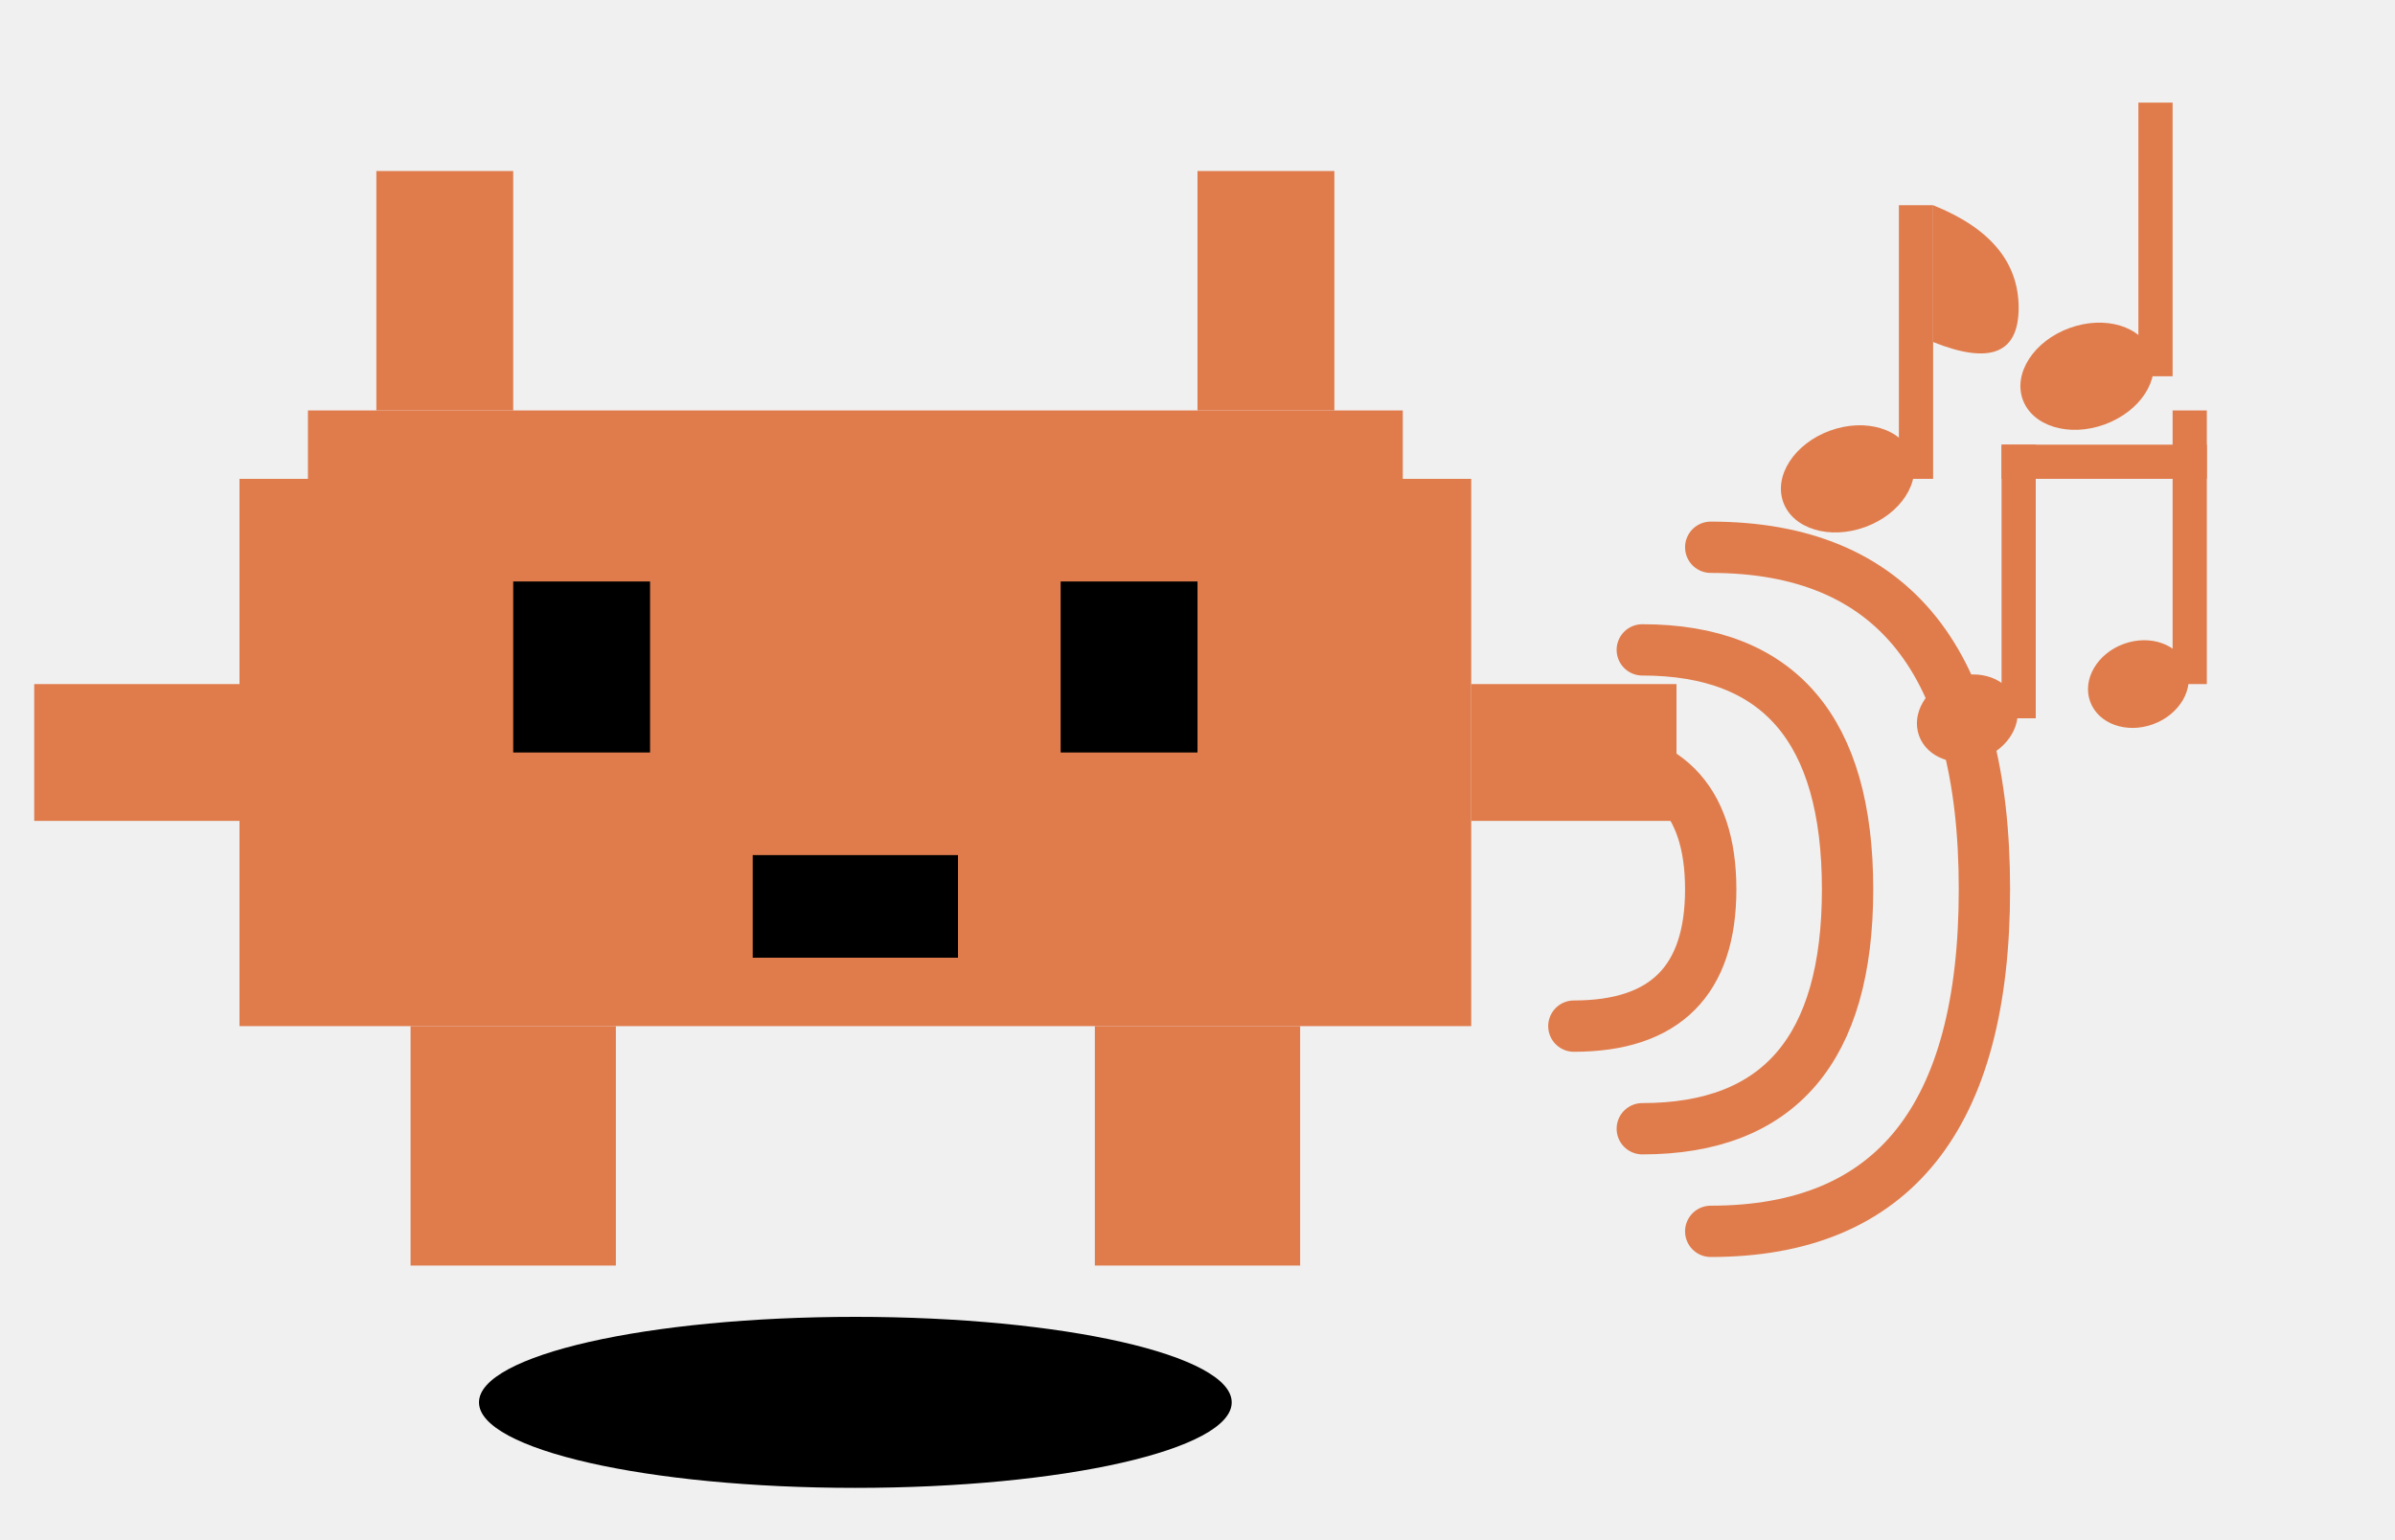
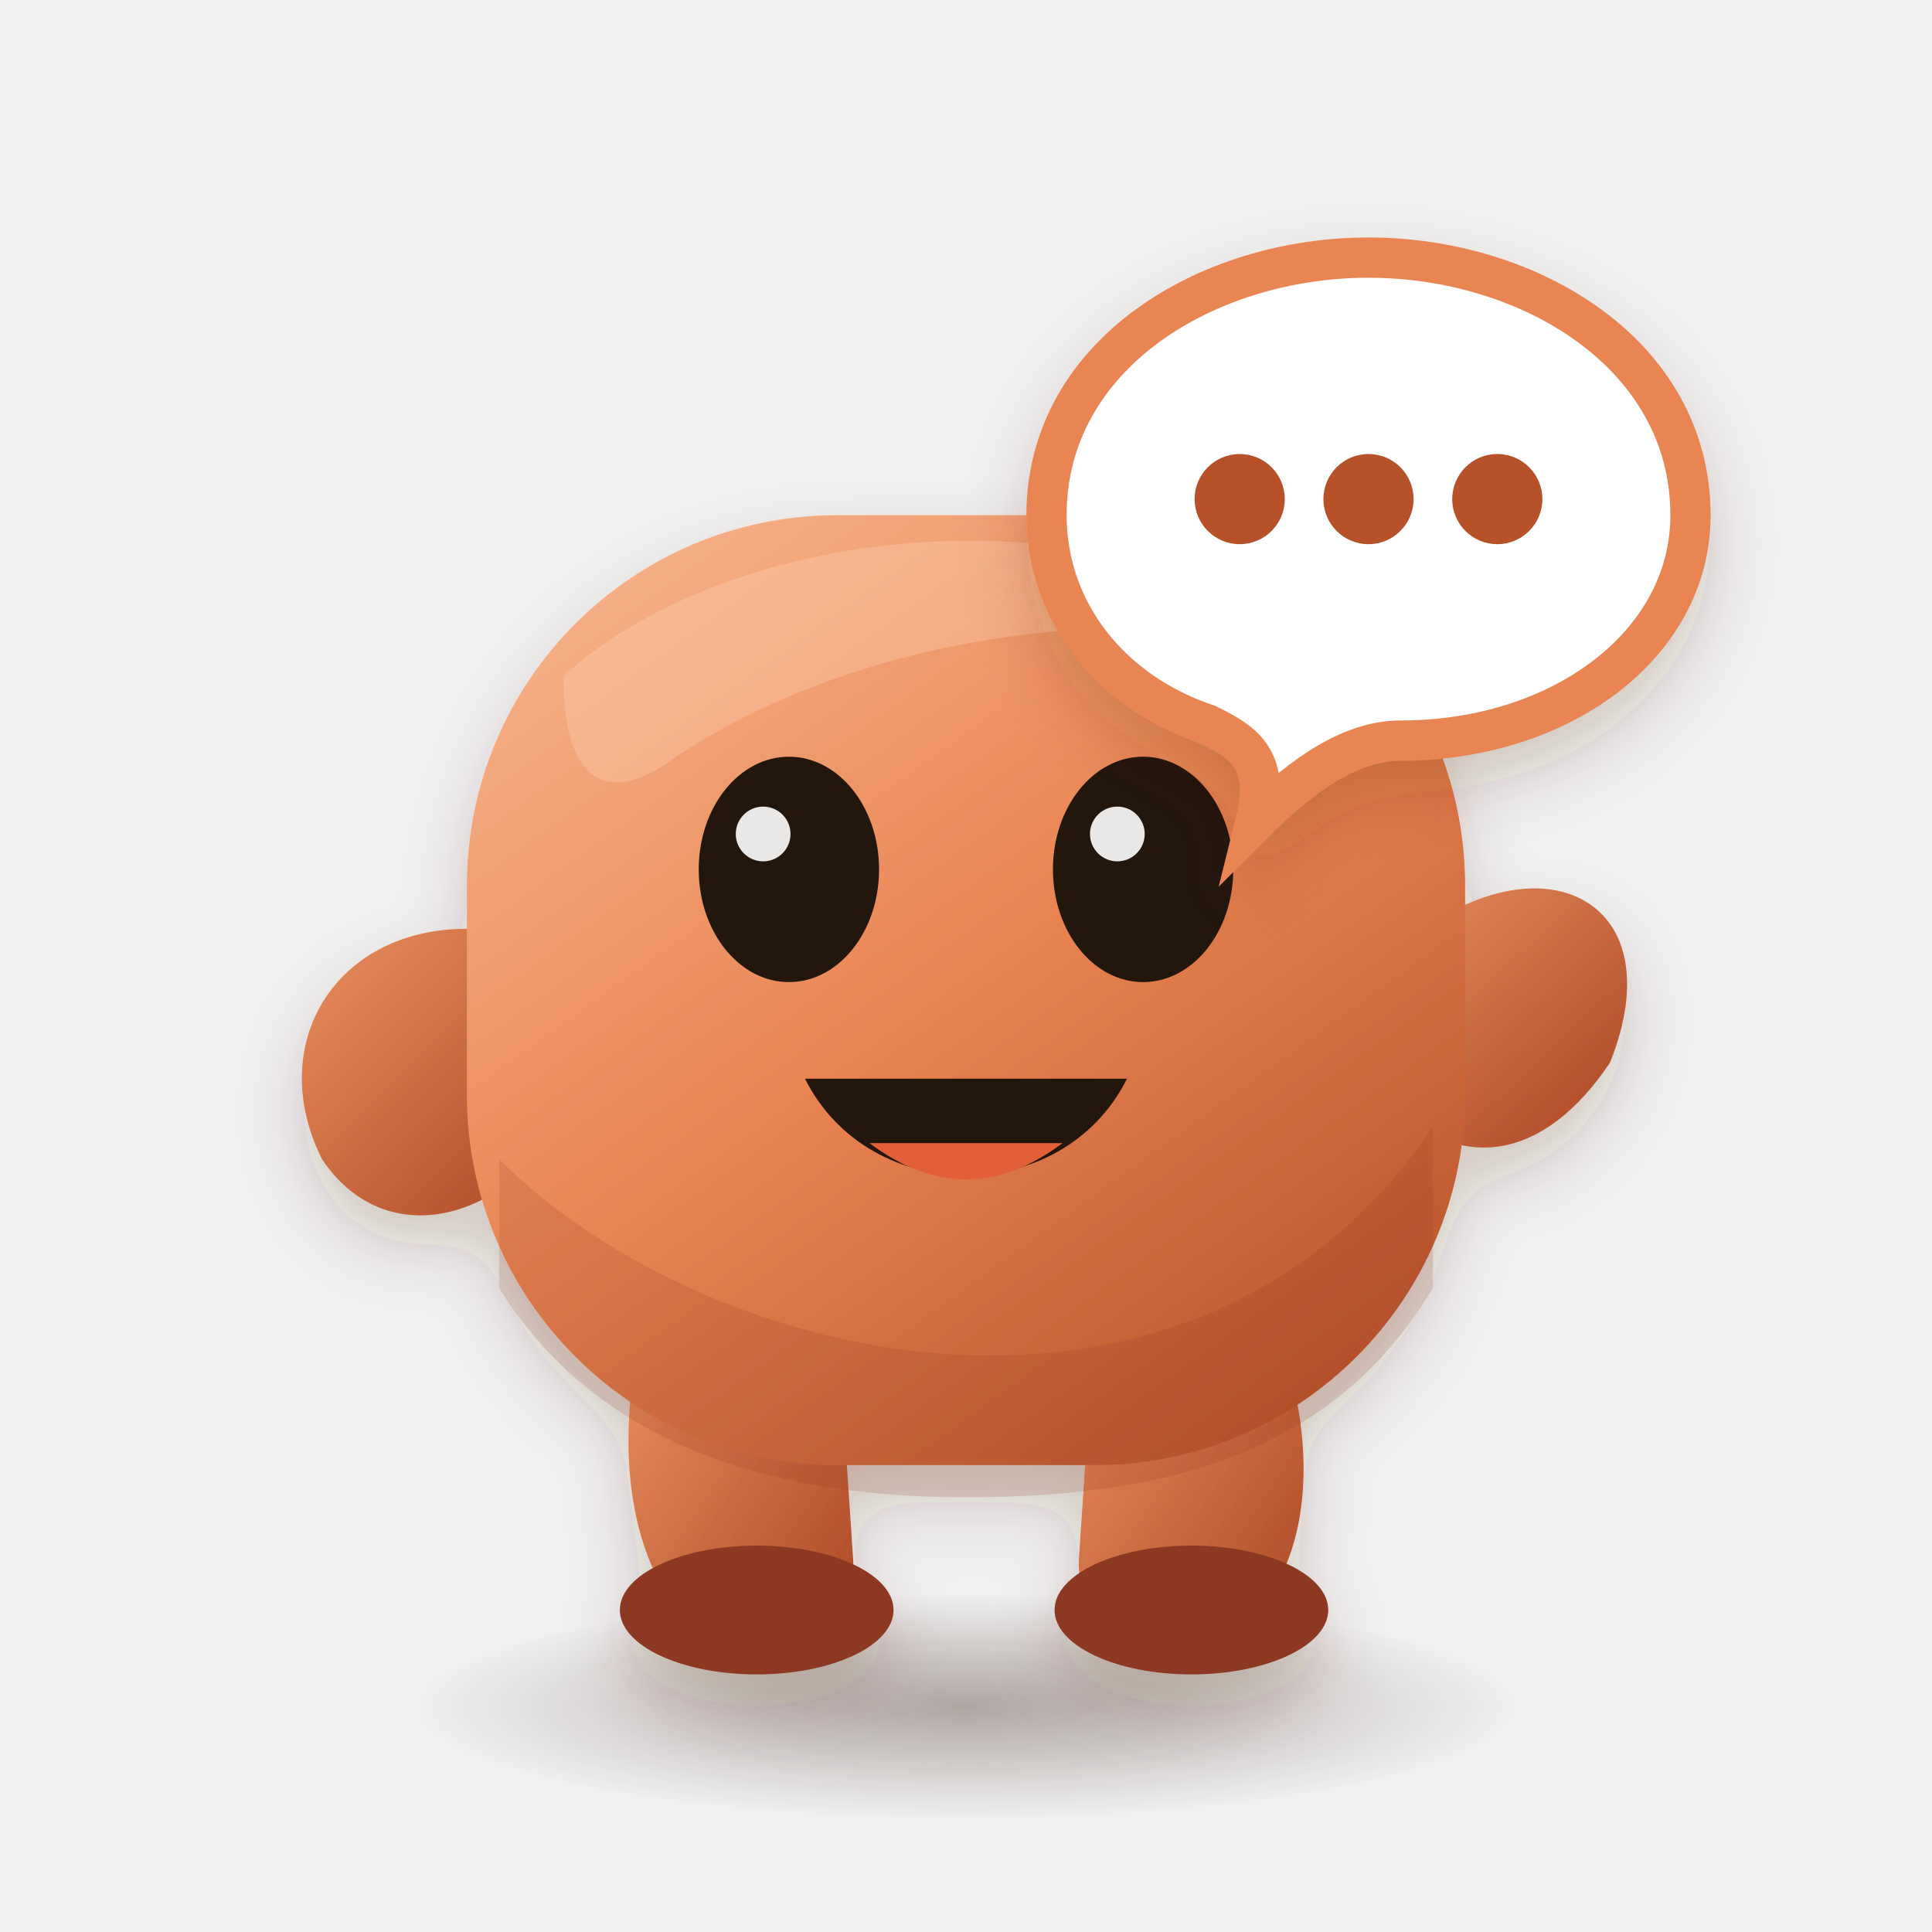
- <svg xmlns="http://www.w3.org/2000/svg" viewBox="0 0 140 90" width="196" height="126">
+ <svg xmlns="http://www.w3.org/2000/svg" viewBox="0 0 120 120" role="img" aria-labelledby="claude-speaking-title claude-speaking-desc">
+   <defs>
+     <linearGradient id="claude-speaking-body-gradient" x1="0.1" y1="0" x2="0.85" y2="1">
+       <stop offset="0" stop-color="#F7B58E" />
+       <stop offset="0.5" stop-color="#E98452" />
+       <stop offset="1" stop-color="#B7512A" />
+     </linearGradient>
+     <linearGradient id="claude-speaking-limb-gradient" x1="0" y1="0" x2="1" y2="1">
+       <stop offset="0" stop-color="#EA8F5E" />
+       <stop offset="1" stop-color="#AA4524" />
+     </linearGradient>
+     <radialGradient id="claude-speaking-shadow-gradient" cx="50%" cy="50%" r="50%">
+       <stop offset="0" stop-color="#3C2118" stop-opacity="0.36" />
+       <stop offset="1" stop-color="#3C2118" stop-opacity="0" />
+     </radialGradient>
+     <filter id="claude-speaking-soft-shadow" x="-20%" y="-20%" width="140%" height="150%">
+       <feDropShadow dx="0" dy="2" stdDeviation="2" flood-color="#552718" flood-opacity="0.2" />
+     </filter>
+   </defs>
  <style>
-     .claude-body {
-       animation: bob 0.8s ease-in-out infinite;
-       transform-origin: center bottom;
+     .claude-speaking-shadow {
+       animation: claude-speaking-shadow-idle 3s ease-in-out infinite;
+       transform-box: view-box;
+       transform-origin: 60px 106px;
    }
-     .shadow {
-       animation: shadow-pulse 0.8s ease-in-out infinite;
+     .claude-speaking-character {
+       animation: claude-speaking-char-gesture 3s ease-in-out infinite;
+       transform-box: view-box;
+       transform-origin: 60px 96px;
    }
-     .mouth {
-       animation: talk 0.3s ease-in-out infinite;
-       transform-origin: center center;
+     .claude-speaking-bubble {
+       animation: claude-speaking-bubble-pop 3s ease-in-out infinite;
+       transform-box: view-box;
+       transform-origin: 85px 35px;
    }
-     .left-ear {
-       animation: ear-tilt-left 0.8s ease-in-out infinite;
-       transform-origin: center bottom;
+     .claude-speaking-dot-1 {
+       animation: claude-speaking-dot-bounce 1.5s ease-in-out infinite;
+       transform-box: view-box;
+       transform-origin: 75px 32px;
    }
-     .right-ear {
-       animation: ear-tilt-right 0.8s ease-in-out infinite;
-       transform-origin: center bottom;
+     .claude-speaking-dot-2 {
+       animation: claude-speaking-dot-bounce 1.5s ease-in-out 0.2s infinite;
+       transform-box: view-box;
+       transform-origin: 85px 32px;
    }
-     .wave-1 {
-       animation: wave-expand 0.8s ease-out infinite;
-       transform-origin: left center;
+     .claude-speaking-dot-3 {
+       animation: claude-speaking-dot-bounce 1.5s ease-in-out 0.4s infinite;
+       transform-box: view-box;
+       transform-origin: 95px 32px;
    }
-     .wave-2 {
-       animation: wave-expand 0.8s ease-out infinite 0.2s;
-       transform-origin: left center;
+     @keyframes claude-speaking-shadow-idle {
+       0%, 100% { transform: scaleX(1); opacity: .36; }
+       50% { transform: scaleX(1.03); opacity: .39; }
    }
-     .wave-3 {
-       animation: wave-expand 0.8s ease-out infinite 0.4s;
-       transform-origin: left center;
+     @keyframes claude-speaking-char-gesture {
+       0%, 100% { transform: rotate(0deg); }
+       30% { transform: rotate(2deg); }
+       70% { transform: rotate(-1deg); }
    }
-     .note-1 {
-       animation: float-note-1 1.5s ease-out infinite;
+     @keyframes claude-speaking-bubble-pop {
+       0%, 100% { transform: scale(1); }
+       50% { transform: scale(1.06); }
    }
-     .note-2 {
-       animation: float-note-2 1.5s ease-out infinite 0.3s;
-     }
-     .note-3 {
-       animation: float-note-3 1.5s ease-out infinite 0.6s;
-     }
-     @keyframes bob {
+     @keyframes claude-speaking-dot-bounce {
      0%, 100% { transform: translateY(0); }
      50% { transform: translateY(-3px); }
    }
-     @keyframes shadow-pulse {
-       0%, 100% { transform: scaleX(1); opacity: 0.25; }
-       50% { transform: scaleX(0.9); opacity: 0.2; }
-     }
-     @keyframes talk {
-       0%, 100% { transform: scaleY(1); }
-       50% { transform: scaleY(0.5); }
-     }
-     @keyframes ear-tilt-left {
-       0%, 100% { transform: rotate(0deg); }
-       50% { transform: rotate(-5deg); }
-     }
-     @keyframes ear-tilt-right {
-       0%, 100% { transform: rotate(0deg); }
-       50% { transform: rotate(5deg); }
-     }
-     @keyframes wave-expand {
-       0% { opacity: 0.8; transform: scaleX(0.3) scaleY(0.8); }
-       100% { opacity: 0; transform: scaleX(1.2) scaleY(1); }
-     }
-     @keyframes float-note-1 {
-       0% { opacity: 1; transform: translate(0, 0) rotate(0deg); }
-       100% { opacity: 0; transform: translate(15px, -25px) rotate(15deg); }
-     }
-     @keyframes float-note-2 {
-       0% { opacity: 1; transform: translate(0, 0) rotate(0deg); }
-       100% { opacity: 0; transform: translate(20px, -30px) rotate(-10deg); }
-     }
-     @keyframes float-note-3 {
-       0% { opacity: 1; transform: translate(0, 0) rotate(0deg); }
-       100% { opacity: 0; transform: translate(10px, -35px) rotate(20deg); }
+     @media (prefers-reduced-motion: reduce) {
+       [data-animated] { animation: none !important; }
    }
  </style>
-   <ellipse class="shadow" cx="50" cy="82" rx="22" ry="5" fill="#000" />
-   <g class="wave-1">
-     <path d="M 92 44 Q 100 44, 100 52 Q 100 60, 92 60" fill="none" stroke="#E07C4C" stroke-width="3" stroke-linecap="round" />
+   <ellipse class="claude-speaking-shadow" data-animated="true" cx="60" cy="106" rx="34" ry="7" fill="url(#claude-speaking-shadow-gradient)" />
+   <g class="claude-speaking-character" data-animated="true" filter="url(#claude-speaking-soft-shadow)">
+     <g aria-hidden="true">
+       <path d="M40 82 C38 90 39 98 44 102 C48 105 53 102 53 97 L52 82 Z" fill="url(#claude-speaking-limb-gradient)" />
+       <ellipse cx="47" cy="100" rx="8.5" ry="4" fill="#8D3921" />
+       <path d="M68 82 L67 97 C67 102 72 105 76 102 C82 98 82 89 79 82 Z" fill="url(#claude-speaking-limb-gradient)" />
+       <ellipse cx="74" cy="100" rx="8.5" ry="4" fill="#8D3921" />
+     </g>
+     <path d="M32 58 C22 56 16 64 20 72 C24 78 32 76 36 68 Z" fill="url(#claude-speaking-limb-gradient)" />
+     <path d="M88 58 C96 52 104 56 100 66 C96 72 90 74 84 66 Z" fill="url(#claude-speaking-limb-gradient)" />
+     <rect x="29" y="32" width="62" height="59" rx="23" fill="url(#claude-speaking-body-gradient)" />
+     <path d="M35 42 C46 32 70 30 84 41 C72 37 54 39 42 47 C38 50 35 49 35 42 Z" fill="#FFD2B7" opacity=".34" />
+     <path d="M31 72 C44 85 74 92 89 70 L89 80 C83 90 73 93 60 93 C45 93 36 88 31 80 Z" fill="#8F3A20" opacity=".18" />
+     <ellipse cx="49" cy="54" rx="5.6" ry="7" fill="#21150F" />
+     <ellipse cx="71" cy="54" rx="5.6" ry="7" fill="#21150F" />
+     <circle cx="47.4" cy="51.8" r="1.7" fill="#FFF" opacity=".9" />
+     <circle cx="69.4" cy="51.8" r="1.7" fill="#FFF" opacity=".9" />
+     <path d="M50 67 C54 75 66 75 70 67 Z" fill="#21150F" />
+     <path d="M54 71 C58 74 62 74 66 71" fill="#E25F38" />
  </g>
-   <g class="wave-2">
-     <path d="M 96 38 Q 108 38, 108 52 Q 108 66, 96 66" fill="none" stroke="#E07C4C" stroke-width="3" stroke-linecap="round" />
-   </g>
-   <g class="wave-3">
-     <path d="M 100 32 Q 116 32, 116 52 Q 116 72, 100 72" fill="none" stroke="#E07C4C" stroke-width="3" stroke-linecap="round" />
-   </g>
-   <g class="note-1">
-     <ellipse cx="108" cy="28" rx="4" ry="3" fill="#E07C4C" transform="rotate(-20, 108, 28)" />
-     <rect x="111" y="12" width="2" height="16" fill="#E07C4C" />
-     <path d="M 113 12 Q 118 14, 118 18 Q 118 22, 113 20" fill="#E07C4C" />
-   </g>
-   <g class="note-2">
-     <ellipse cx="122" cy="22" rx="4" ry="3" fill="#E07C4C" transform="rotate(-20, 122, 22)" />
-     <rect x="125" y="6" width="2" height="16" fill="#E07C4C" />
-   </g>
-   <g class="note-3">
-     <ellipse cx="115" cy="42" rx="3" ry="2.5" fill="#E07C4C" transform="rotate(-20, 115, 42)" />
-     <ellipse cx="125" cy="40" rx="3" ry="2.5" fill="#E07C4C" transform="rotate(-20, 125, 40)" />
-     <rect x="117" y="26" width="2" height="16" fill="#E07C4C" />
-     <rect x="127" y="24" width="2" height="16" fill="#E07C4C" />
-     <rect x="117" y="26" width="12" height="2" fill="#E07C4C" />
-   </g>
-   <g class="claude-body">
-     <rect class="left-ear" x="22" y="10" width="8" height="14" fill="#E07C4C" />
-     <rect class="right-ear" x="70" y="10" width="8" height="14" fill="#E07C4C" />
-     <rect x="18" y="24" width="64" height="4" fill="#E07C4C" />
-     <rect x="14" y="28" width="72" height="32" fill="#E07C4C" />
-     <rect x="30" y="34" width="8" height="10" fill="#000000" />
-     <rect x="62" y="34" width="8" height="10" fill="#000000" />
-     <rect class="mouth" x="44" y="50" width="12" height="6" fill="#000000" />
-     <rect x="2" y="40" width="12" height="8" fill="#E07C4C" />
-     <rect x="86" y="40" width="12" height="8" fill="#E07C4C" />
-     <rect x="24" y="60" width="12" height="14" fill="#E07C4C" />
-     <rect x="64" y="60" width="12" height="14" fill="#E07C4C" />
+   <g class="claude-speaking-bubble" data-animated="true">
+     <path d="M65 32 C65 22 75 16 85 16 C95 16 105 22 105 32 C105 40 97 46 87 46 C84 46 81 48 78 51 C79 47 77 46 75 45 C69 43 65 38 65 32 Z" fill="#FFFFFF" stroke="#E98452" stroke-width="2.5" filter="url(#claude-speaking-soft-shadow)" />
+     <circle class="claude-speaking-dot-1" data-animated="true" cx="77" cy="31" r="2.8" fill="#B7512A" />
+     <circle class="claude-speaking-dot-2" data-animated="true" cx="85" cy="31" r="2.8" fill="#B7512A" />
+     <circle class="claude-speaking-dot-3" data-animated="true" cx="93" cy="31" r="2.8" fill="#B7512A" />
  </g>
</svg>
